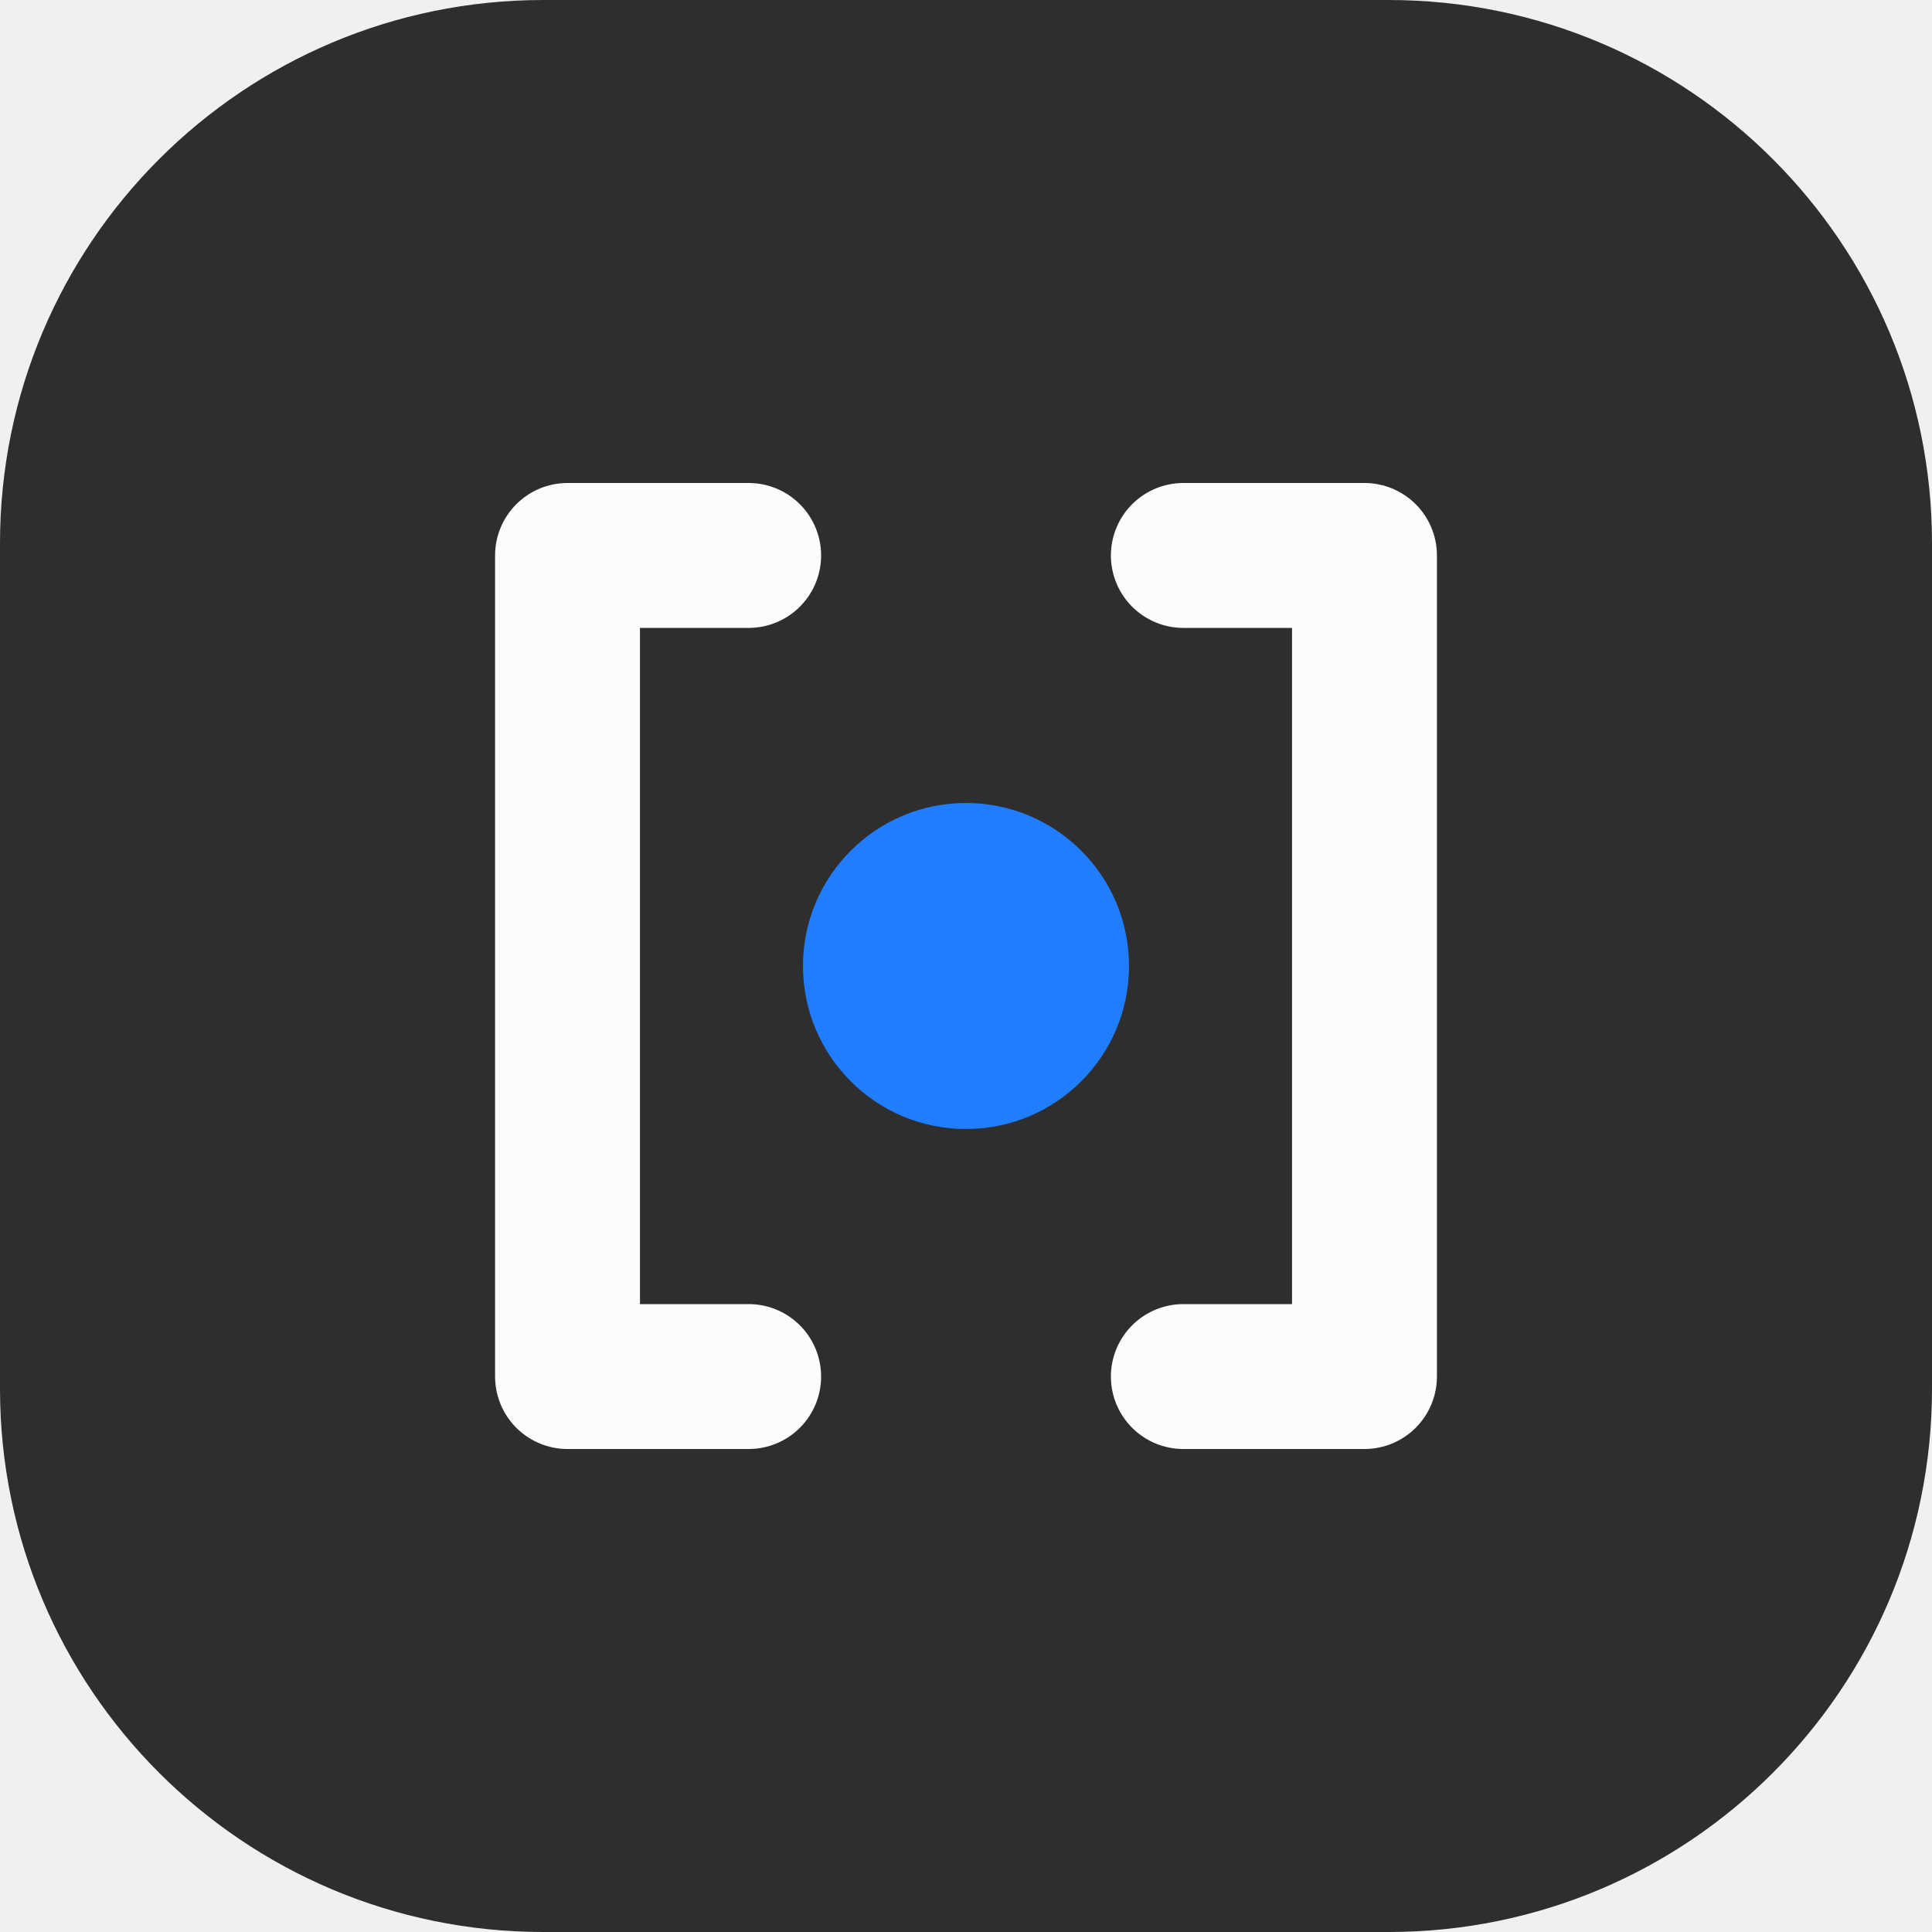
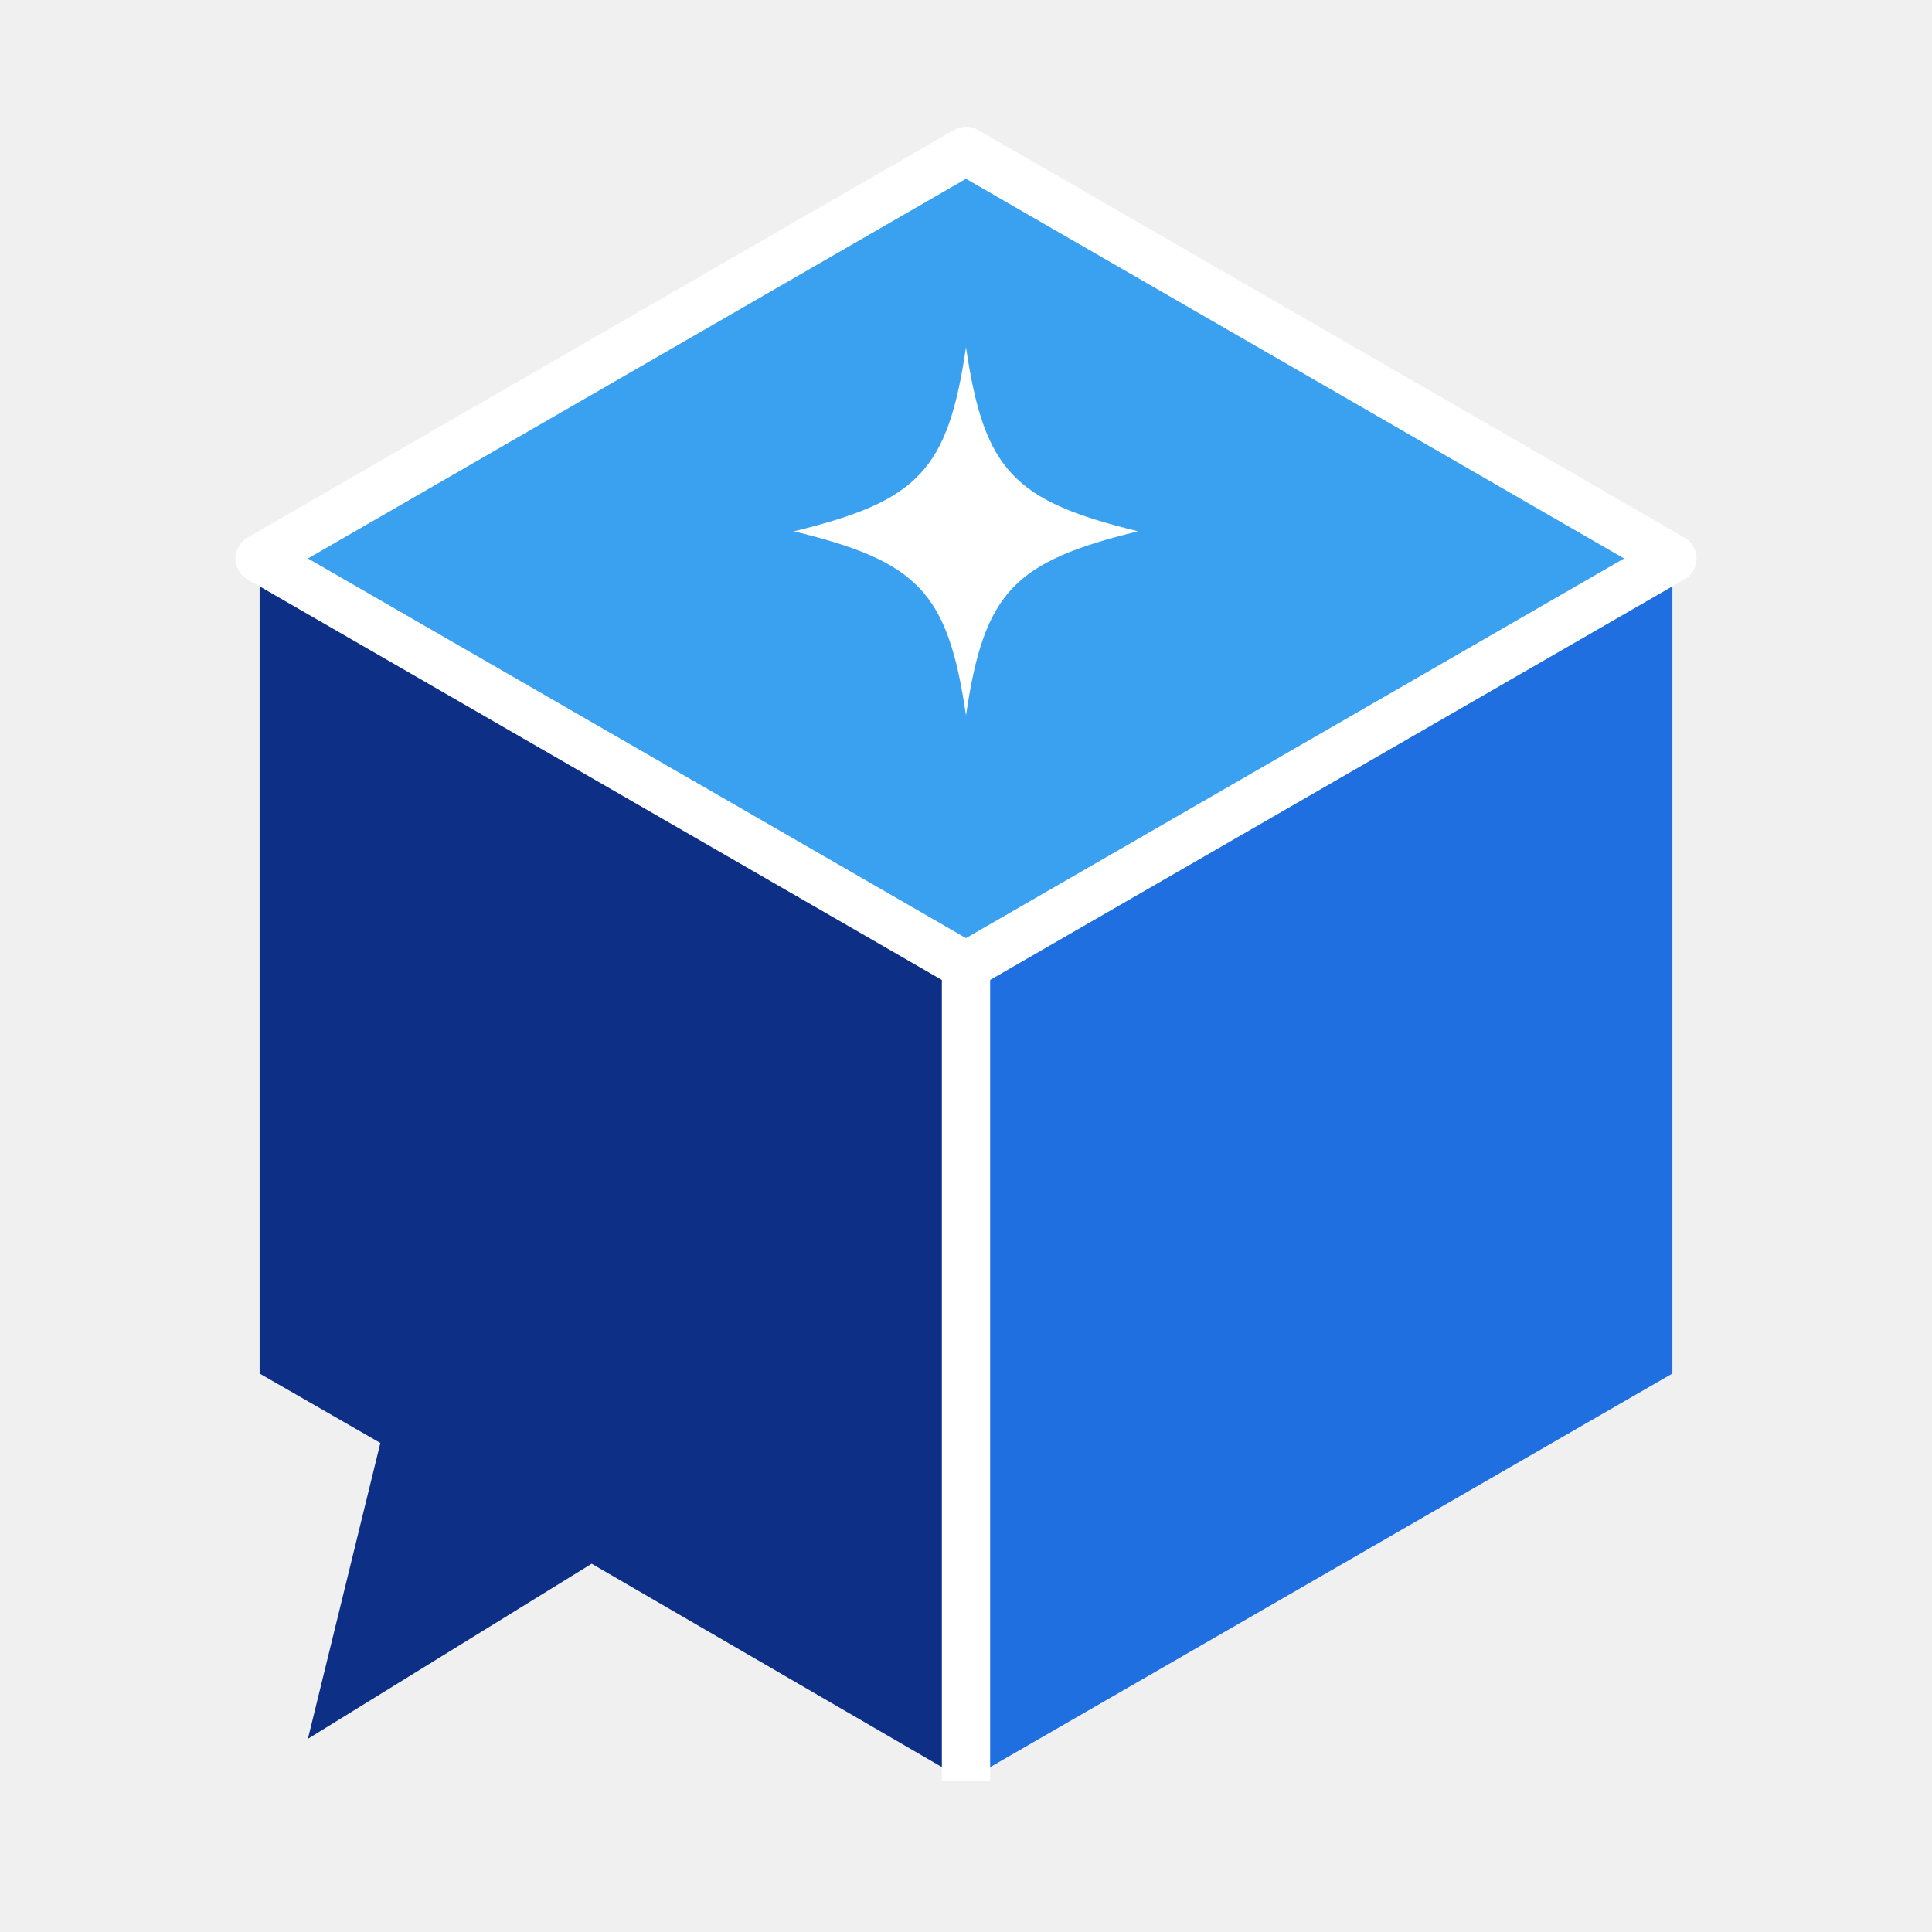
- <svg xmlns="http://www.w3.org/2000/svg" viewBox="0 0 32 32" role="img" aria-label="BKAi">
-   <rect width="32" height="32" rx="9" fill="#2e2e2e" />
-   <path d="M12.4 9.2H9.4v13.6h3M19.6 9.2h3v13.6h-3" fill="none" stroke="#fdfcfb" stroke-width="2.4" stroke-linecap="round" stroke-linejoin="round" />
-   <circle cx="16" cy="16" r="2.7" fill="#207dff" />
+ <svg xmlns="http://www.w3.org/2000/svg" viewBox="0 0 64 64" role="img" aria-label="BKAi">
+   <path d="M32 5 55.4 18.5 32 32 8.6 18.5Z" fill="#3aa0f0" />
+   <path d="M8.6 18.5 32 32v27l-12.4-7.2-9.4 5.8 2.4-9.8-4-2.3Z" fill="#0d2f86" />
+   <path d="M32 32 55.4 18.5v27L32 59Z" fill="#1f6fe0" />
+   <path d="M32 5 55.4 18.5 32 32 8.6 18.5ZM32 32v27M32 32l23.4-13.5" fill="none" stroke="#fff" stroke-width="1.6" stroke-linejoin="round" />
+   <path d="M32 11.5c.6 4.1 1.6 5.1 5.7 6.1-4.1 1-5.1 2-5.7 6.1-.6-4.1-1.6-5.1-5.7-6.1 4.1-1 5.1-2 5.7-6.1Z" fill="#fff" />
</svg>
